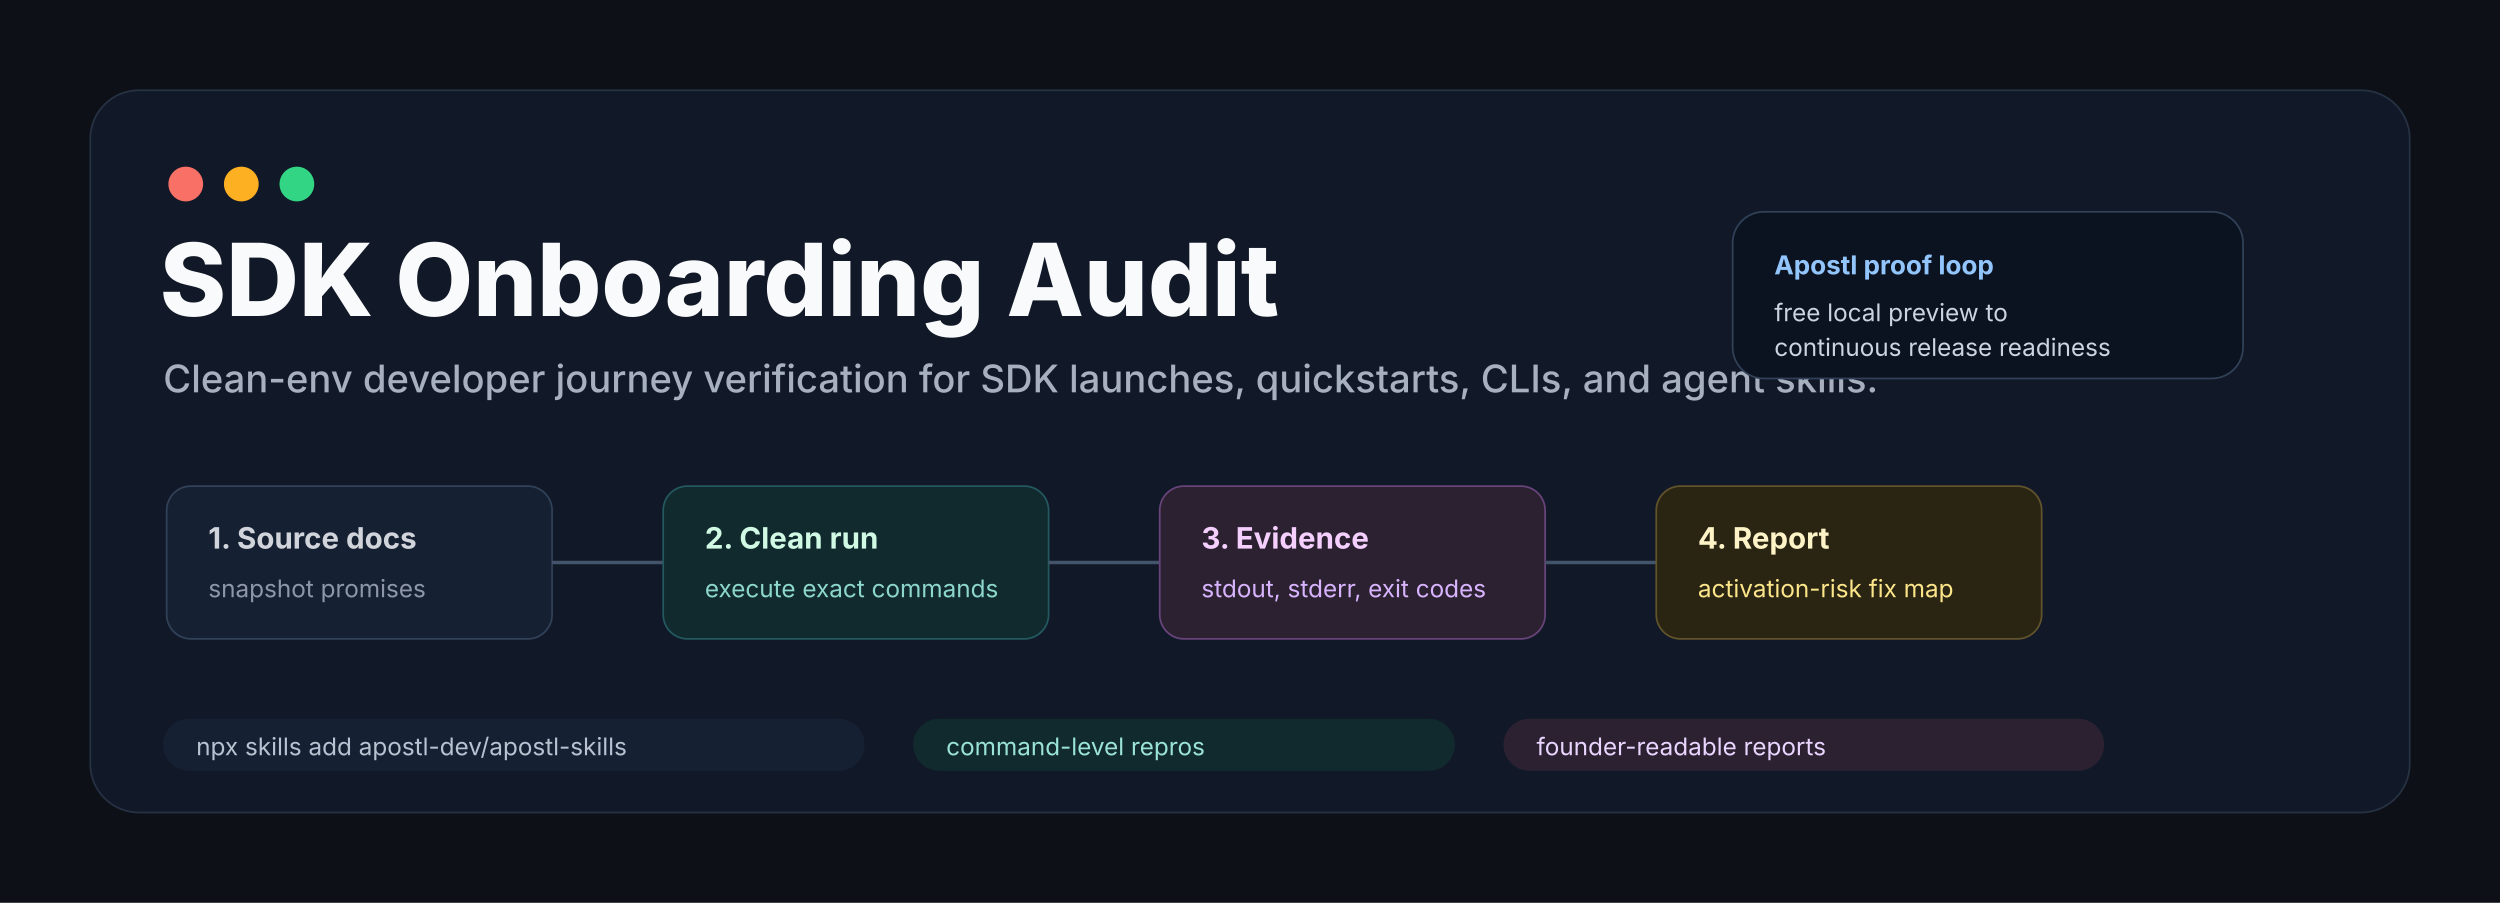
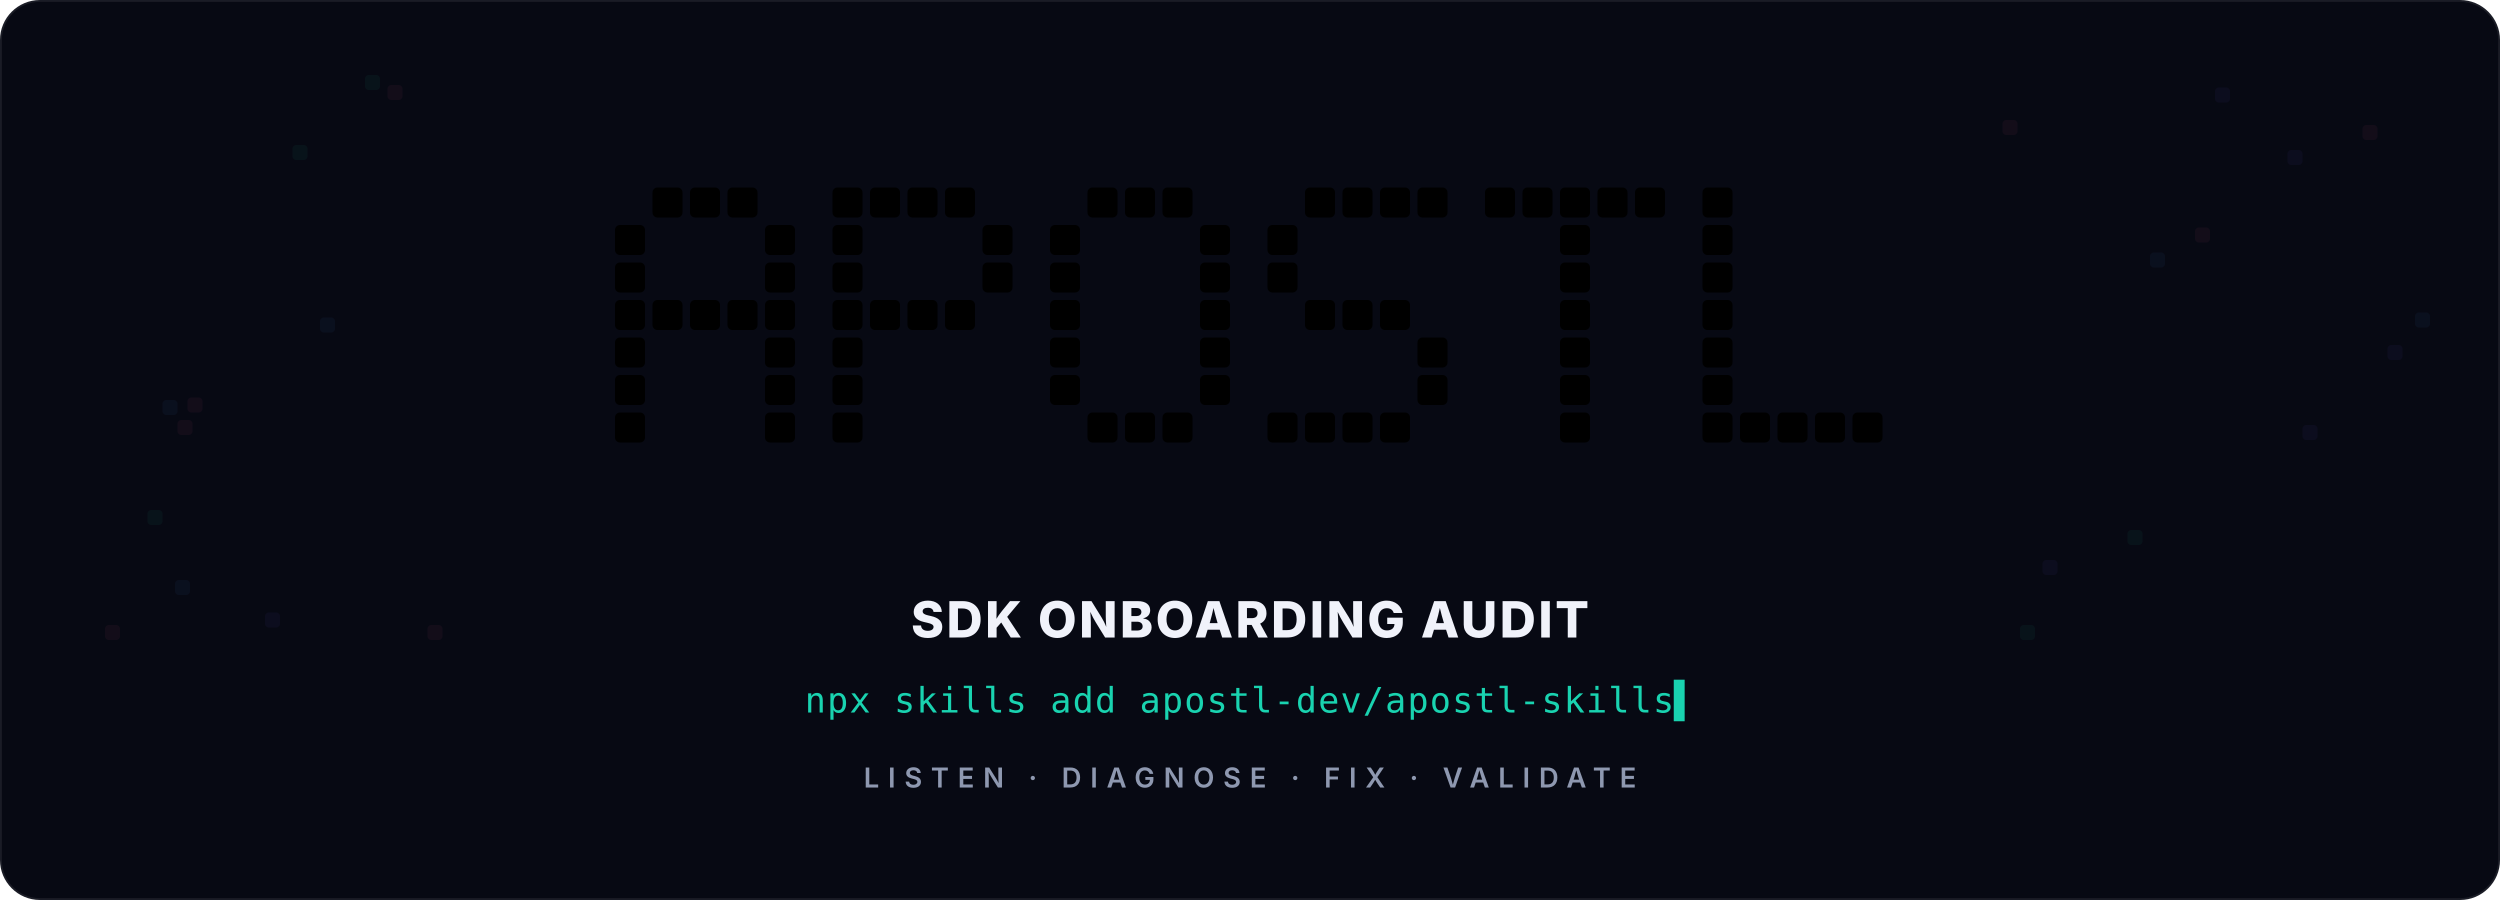
- <svg xmlns="http://www.w3.org/2000/svg" width="1440" height="520" viewBox="0 0 1440 520" fill="none" role="img" aria-labelledby="title desc">
-   <rect width="1440" height="520" fill="#0D1117" />
-   <rect x="52" y="52" width="1336" height="416" rx="28" fill="#111827" stroke="#263244" />
-   <circle cx="107" cy="106" r="10" fill="#F97066" />
-   <circle cx="139" cy="106" r="10" fill="#FDB022" />
-   <circle cx="171" cy="106" r="10" fill="#32D583" />
-   <text x="92" y="182" fill="#F9FAFB" font-family="Inter, ui-sans-serif, system-ui, -apple-system, BlinkMacSystemFont, Segoe UI, sans-serif" font-size="58" font-weight="760" letter-spacing="0">SDK Onboarding Audit</text>
-   <text x="94" y="226" fill="#A7B0BE" font-family="Inter, ui-sans-serif, system-ui, -apple-system, BlinkMacSystemFont, Segoe UI, sans-serif" font-size="22" font-weight="450" letter-spacing="0">Clean-env developer journey verification for SDK launches, quickstarts, CLIs, and agent skills.</text>
-   <g transform="translate(96 280)">
-     <rect x="0" y="0" width="222" height="88" rx="14" fill="#162033" stroke="#314158" />
-     <text x="24" y="36" fill="#D1D5DB" font-family="Inter, ui-sans-serif, system-ui" font-size="17" font-weight="700">1. Source docs</text>
-     <text x="24" y="64" fill="#8D97A8" font-family="Inter, ui-sans-serif, system-ui" font-size="14">snapshot promises</text>
-     <path d="M222 44H286" stroke="#44546A" stroke-width="2" />
+ <svg xmlns="http://www.w3.org/2000/svg" viewBox="0 0 1000 360" width="1000" height="360">
+   <defs>
+     <linearGradient id="line-grad" x1="0%" y1="0%" x2="100%" y2="0%">
+       <stop offset="0%" stop-color="#704cff" stop-opacity="0" />
+       <stop offset="25%" stop-color="#ff4d98" stop-opacity="0.8" />
+       <stop offset="50%" stop-color="#704cff" stop-opacity="0.8" />
+       <stop offset="75%" stop-color="#19d3b0" stop-opacity="0.8" />
+       <stop offset="100%" stop-color="#4a8dff" stop-opacity="0" />
+     </linearGradient>
+     <style>
+       @keyframes blink { 0%,100% { opacity: 1; } 50% { opacity: 0; } }
+       @keyframes pulse-pink {
+         0%,100% { fill: #ff4d98; opacity: 0.75; filter: drop-shadow(0 0 2px rgba(255, 77, 152, 0.4)); }
+         50% { fill: #ff4d98; opacity: 1; filter: drop-shadow(0 0 10px rgba(255, 77, 152, 0.9)); }
+       }
+       @keyframes pulse-purple {
+         0%,100% { fill: #704cff; opacity: 0.75; filter: drop-shadow(0 0 2px rgba(112, 76, 255, 0.4)); }
+         50% { fill: #704cff; opacity: 1; filter: drop-shadow(0 0 10px rgba(112, 76, 255, 0.9)); }
+       }
+       @keyframes pulse-teal {
+         0%,100% { fill: #19d3b0; opacity: 0.75; filter: drop-shadow(0 0 2px rgba(25, 211, 176, 0.4)); }
+         50% { fill: #19d3b0; opacity: 1; filter: drop-shadow(0 0 10px rgba(25, 211, 176, 0.9)); }
+       }
+       @keyframes pulse-blue {
+         0%,100% { fill: #4a8dff; opacity: 0.75; filter: drop-shadow(0 0 2px rgba(74, 141, 255, 0.4)); }
+         50% { fill: #4a8dff; opacity: 1; filter: drop-shadow(0 0 10px rgba(74, 141, 255, 0.9)); }
+       }
+       @keyframes spark { 0%,100% { opacity: 0.05; transform: translateY(0px); } 50% { opacity: 0.8; transform: translateY(-4px); } }
+       .cursor { animation: blink 1s step-end infinite; }
+       .lt-pink { animation: pulse-pink 2.4s ease-in-out infinite; }
+       .lt-purple { animation: pulse-purple 2.4s ease-in-out infinite; }
+       .lt-teal { animation: pulse-teal 2.4s ease-in-out infinite; }
+       .lt-blue { animation: pulse-blue 2.4s ease-in-out infinite; }
+       .spark { opacity: 0.05; animation: spark 3.5s ease-in-out infinite; }
+     </style>
+   </defs>
+   <rect width="1000" height="360" rx="16" fill="#070913" />
+   <rect width="1000" height="360" rx="16" fill="none" stroke="rgba(255,255,255,0.08)" stroke-width="1.5" />
+   <g>
+     <rect x="65" y="160" width="6" height="6" rx="1.5" fill="#4a8dff" class="spark" style="animation-delay:0.273s" />
+     <rect x="42" y="250" width="6" height="6" rx="1.5" fill="#ff4d98" class="spark" style="animation-delay:0.459s" />
+     <rect x="70" y="232" width="6" height="6" rx="1.5" fill="#4a8dff" class="spark" style="animation-delay:1.789s" />
+     <rect x="128" y="127" width="6" height="6" rx="1.5" fill="#4a8dff" class="spark" style="animation-delay:1.587s" />
+     <rect x="171" y="250" width="6" height="6" rx="1.5" fill="#ff4d98" class="spark" style="animation-delay:2.041s" />
+     <rect x="59" y="204" width="6" height="6" rx="1.5" fill="#19d3b0" class="spark" style="animation-delay:2.306s" />
+     <rect x="117" y="58" width="6" height="6" rx="1.5" fill="#19d3b0" class="spark" style="animation-delay:1.304s" />
+     <rect x="146" y="30" width="6" height="6" rx="1.5" fill="#19d3b0" class="spark" style="animation-delay:2.916s" />
+     <rect x="75" y="159" width="6" height="6" rx="1.5" fill="#ff4d98" class="spark" style="animation-delay:2.612s" />
+     <rect x="106" y="245" width="6" height="6" rx="1.5" fill="#704cff" class="spark" style="animation-delay:0.459s" />
+     <rect x="71" y="168" width="6" height="6" rx="1.5" fill="#ff4d98" class="spark" style="animation-delay:1.797s" />
+     <rect x="155" y="34" width="6" height="6" rx="1.5" fill="#ff4d98" class="spark" style="animation-delay:2.787s" />
+     <rect x="878" y="91" width="6" height="6" rx="1.5" fill="#ff4d98" class="spark" style="animation-delay:0.723s" />
+     <rect x="945" y="50" width="6" height="6" rx="1.5" fill="#ff4d98" class="spark" style="animation-delay:2.196s" />
+     <rect x="817" y="224" width="6" height="6" rx="1.5" fill="#704cff" class="spark" style="animation-delay:0.385s" />
+     <rect x="921" y="170" width="6" height="6" rx="1.5" fill="#704cff" class="spark" style="animation-delay:0.795s" />
+     <rect x="955" y="138" width="6" height="6" rx="1.5" fill="#704cff" class="spark" style="animation-delay:2.787s" />
+     <rect x="851" y="212" width="6" height="6" rx="1.5" fill="#19d3b0" class="spark" style="animation-delay:1.197s" />
+     <rect x="966" y="125" width="6" height="6" rx="1.5" fill="#4a8dff" class="spark" style="animation-delay:2.699s" />
+     <rect x="915" y="60" width="6" height="6" rx="1.5" fill="#704cff" class="spark" style="animation-delay:0.674s" />
+     <rect x="886" y="35" width="6" height="6" rx="1.5" fill="#704cff" class="spark" style="animation-delay:1.765s" />
+     <rect x="801" y="48" width="6" height="6" rx="1.5" fill="#ff4d98" class="spark" style="animation-delay:0.687s" />
+     <rect x="808" y="250" width="6" height="6" rx="1.5" fill="#19d3b0" class="spark" style="animation-delay:0.213s" />
+     <rect x="860" y="101" width="6" height="6" rx="1.5" fill="#4a8dff" class="spark" style="animation-delay:0.643s" />
  </g>
-   <g transform="translate(382 280)">
-     <rect x="0" y="0" width="222" height="88" rx="14" fill="#102A2D" stroke="#245860" />
-     <text x="24" y="36" fill="#D1FAE5" font-family="Inter, ui-sans-serif, system-ui" font-size="17" font-weight="700">2. Clean run</text>
-     <text x="24" y="64" fill="#8DD7CD" font-family="Inter, ui-sans-serif, system-ui" font-size="14">execute exact commands</text>
-     <path d="M222 44H286" stroke="#44546A" stroke-width="2" />
+   <g>
+     <rect x="261" y="75" width="12" height="12" rx="2" class="lt-pink" style="animation-delay:1.151s" />
+     <rect x="276" y="75" width="12" height="12" rx="2" class="lt-pink" style="animation-delay:0.045s" />
+     <rect x="291" y="75" width="12" height="12" rx="2" class="lt-pink" style="animation-delay:0.495s" />
+     <rect x="246" y="90" width="12" height="12" rx="2" class="lt-pink" style="animation-delay:0.402s" />
+     <rect x="306" y="90" width="12" height="12" rx="2" class="lt-pink" style="animation-delay:1.326s" />
+     <rect x="246" y="105" width="12" height="12" rx="2" class="lt-pink" style="animation-delay:1.218s" />
+     <rect x="306" y="105" width="12" height="12" rx="2" class="lt-pink" style="animation-delay:1.606s" />
+     <rect x="246" y="120" width="12" height="12" rx="2" class="lt-pink" style="animation-delay:0.156s" />
+     <rect x="261" y="120" width="12" height="12" rx="2" class="lt-pink" style="animation-delay:0.759s" />
+     <rect x="276" y="120" width="12" height="12" rx="2" class="lt-pink" style="animation-delay:0.054s" />
+     <rect x="291" y="120" width="12" height="12" rx="2" class="lt-pink" style="animation-delay:0.394s" />
+     <rect x="306" y="120" width="12" height="12" rx="2" class="lt-pink" style="animation-delay:0.910s" />
+     <rect x="246" y="135" width="12" height="12" rx="2" class="lt-pink" style="animation-delay:0.048s" />
+     <rect x="306" y="135" width="12" height="12" rx="2" class="lt-pink" style="animation-delay:0.358s" />
+     <rect x="246" y="150" width="12" height="12" rx="2" class="lt-pink" style="animation-delay:1.170s" />
+     <rect x="306" y="150" width="12" height="12" rx="2" class="lt-pink" style="animation-delay:0.981s" />
+     <rect x="246" y="165" width="12" height="12" rx="2" class="lt-pink" style="animation-delay:0.397s" />
+     <rect x="306" y="165" width="12" height="12" rx="2" class="lt-pink" style="animation-delay:1.061s" />
+     <rect x="333" y="75" width="12" height="12" rx="2" class="lt-pink" style="animation-delay:1.457s" />
+     <rect x="348" y="75" width="12" height="12" rx="2" class="lt-pink" style="animation-delay:0.012s" />
+     <rect x="363" y="75" width="12" height="12" rx="2" class="lt-purple" style="animation-delay:1.450s" />
+     <rect x="378" y="75" width="12" height="12" rx="2" class="lt-purple" style="animation-delay:1.257s" />
+     <rect x="333" y="90" width="12" height="12" rx="2" class="lt-pink" style="animation-delay:0.612s" />
+     <rect x="393" y="90" width="12" height="12" rx="2" class="lt-purple" style="animation-delay:0.280s" />
+     <rect x="333" y="105" width="12" height="12" rx="2" class="lt-pink" style="animation-delay:1.723s" />
+     <rect x="393" y="105" width="12" height="12" rx="2" class="lt-purple" style="animation-delay:0.606s" />
+     <rect x="333" y="120" width="12" height="12" rx="2" class="lt-pink" style="animation-delay:0.167s" />
+     <rect x="348" y="120" width="12" height="12" rx="2" class="lt-pink" style="animation-delay:0.174s" />
+     <rect x="363" y="120" width="12" height="12" rx="2" class="lt-purple" style="animation-delay:1.525s" />
+     <rect x="378" y="120" width="12" height="12" rx="2" class="lt-purple" style="animation-delay:1.087s" />
+     <rect x="333" y="135" width="12" height="12" rx="2" class="lt-pink" style="animation-delay:1.453s" />
+     <rect x="333" y="150" width="12" height="12" rx="2" class="lt-pink" style="animation-delay:1.314s" />
+     <rect x="333" y="165" width="12" height="12" rx="2" class="lt-pink" style="animation-delay:0.965s" />
+     <rect x="435" y="75" width="12" height="12" rx="2" class="lt-purple" style="animation-delay:1.752s" />
+     <rect x="450" y="75" width="12" height="12" rx="2" class="lt-purple" style="animation-delay:0.681s" />
+     <rect x="465" y="75" width="12" height="12" rx="2" class="lt-purple" style="animation-delay:0.994s" />
+     <rect x="420" y="90" width="12" height="12" rx="2" class="lt-purple" style="animation-delay:1.493s" />
+     <rect x="480" y="90" width="12" height="12" rx="2" class="lt-purple" style="animation-delay:1.113s" />
+     <rect x="420" y="105" width="12" height="12" rx="2" class="lt-purple" style="animation-delay:1.551s" />
+     <rect x="480" y="105" width="12" height="12" rx="2" class="lt-purple" style="animation-delay:1.039s" />
+     <rect x="420" y="120" width="12" height="12" rx="2" class="lt-purple" style="animation-delay:1.268s" />
+     <rect x="480" y="120" width="12" height="12" rx="2" class="lt-purple" style="animation-delay:0.082s" />
+     <rect x="420" y="135" width="12" height="12" rx="2" class="lt-purple" style="animation-delay:0.410s" />
+     <rect x="480" y="135" width="12" height="12" rx="2" class="lt-purple" style="animation-delay:0.521s" />
+     <rect x="420" y="150" width="12" height="12" rx="2" class="lt-purple" style="animation-delay:0.144s" />
+     <rect x="480" y="150" width="12" height="12" rx="2" class="lt-purple" style="animation-delay:0.419s" />
+     <rect x="435" y="165" width="12" height="12" rx="2" class="lt-purple" style="animation-delay:0.182s" />
+     <rect x="450" y="165" width="12" height="12" rx="2" class="lt-purple" style="animation-delay:0.500s" />
+     <rect x="465" y="165" width="12" height="12" rx="2" class="lt-purple" style="animation-delay:1.144s" />
+     <rect x="522" y="75" width="12" height="12" rx="2" class="lt-teal" style="animation-delay:0.657s" />
+     <rect x="537" y="75" width="12" height="12" rx="2" class="lt-teal" style="animation-delay:0.666s" />
+     <rect x="552" y="75" width="12" height="12" rx="2" class="lt-teal" style="animation-delay:0.377s" />
+     <rect x="567" y="75" width="12" height="12" rx="2" class="lt-teal" style="animation-delay:0.481s" />
+     <rect x="507" y="90" width="12" height="12" rx="2" class="lt-teal" style="animation-delay:1.686s" />
+     <rect x="507" y="105" width="12" height="12" rx="2" class="lt-teal" style="animation-delay:1.166s" />
+     <rect x="522" y="120" width="12" height="12" rx="2" class="lt-teal" style="animation-delay:1.096s" />
+     <rect x="537" y="120" width="12" height="12" rx="2" class="lt-teal" style="animation-delay:0.308s" />
+     <rect x="552" y="120" width="12" height="12" rx="2" class="lt-teal" style="animation-delay:1.312s" />
+     <rect x="567" y="135" width="12" height="12" rx="2" class="lt-teal" style="animation-delay:0.294s" />
+     <rect x="567" y="150" width="12" height="12" rx="2" class="lt-teal" style="animation-delay:0.683s" />
+     <rect x="507" y="165" width="12" height="12" rx="2" class="lt-teal" style="animation-delay:1.781s" />
+     <rect x="522" y="165" width="12" height="12" rx="2" class="lt-teal" style="animation-delay:1.152s" />
+     <rect x="537" y="165" width="12" height="12" rx="2" class="lt-teal" style="animation-delay:1.003s" />
+     <rect x="552" y="165" width="12" height="12" rx="2" class="lt-teal" style="animation-delay:1.232s" />
+     <rect x="594" y="75" width="12" height="12" rx="2" class="lt-teal" style="animation-delay:1.517s" />
+     <rect x="609" y="75" width="12" height="12" rx="2" class="lt-teal" style="animation-delay:1.397s" />
+     <rect x="624" y="75" width="12" height="12" rx="2" class="lt-blue" style="animation-delay:0.412s" />
+     <rect x="639" y="75" width="12" height="12" rx="2" class="lt-blue" style="animation-delay:0.058s" />
+     <rect x="654" y="75" width="12" height="12" rx="2" class="lt-blue" style="animation-delay:0.568s" />
+     <rect x="624" y="90" width="12" height="12" rx="2" class="lt-blue" style="animation-delay:0.482s" />
+     <rect x="624" y="105" width="12" height="12" rx="2" class="lt-blue" style="animation-delay:0.380s" />
+     <rect x="624" y="120" width="12" height="12" rx="2" class="lt-blue" style="animation-delay:1.697s" />
+     <rect x="624" y="135" width="12" height="12" rx="2" class="lt-blue" style="animation-delay:1.577s" />
+     <rect x="624" y="150" width="12" height="12" rx="2" class="lt-blue" style="animation-delay:0.566s" />
+     <rect x="624" y="165" width="12" height="12" rx="2" class="lt-blue" style="animation-delay:1.180s" />
+     <rect x="681" y="75" width="12" height="12" rx="2" class="lt-blue" style="animation-delay:0.712s" />
+     <rect x="681" y="90" width="12" height="12" rx="2" class="lt-blue" style="animation-delay:1.646s" />
+     <rect x="681" y="105" width="12" height="12" rx="2" class="lt-blue" style="animation-delay:0.826s" />
+     <rect x="681" y="120" width="12" height="12" rx="2" class="lt-blue" style="animation-delay:0.477s" />
+     <rect x="681" y="135" width="12" height="12" rx="2" class="lt-blue" style="animation-delay:0.444s" />
+     <rect x="681" y="150" width="12" height="12" rx="2" class="lt-blue" style="animation-delay:1.010s" />
+     <rect x="681" y="165" width="12" height="12" rx="2" class="lt-blue" style="animation-delay:0.473s" />
+     <rect x="696" y="165" width="12" height="12" rx="2" class="lt-blue" style="animation-delay:1.052s" />
+     <rect x="711" y="165" width="12" height="12" rx="2" class="lt-blue" style="animation-delay:1.616s" />
+     <rect x="726" y="165" width="12" height="12" rx="2" class="lt-blue" style="animation-delay:0.719s" />
+     <rect x="741" y="165" width="12" height="12" rx="2" class="lt-blue" style="animation-delay:0.395s" />
  </g>
-   <g transform="translate(668 280)">
-     <rect x="0" y="0" width="222" height="88" rx="14" fill="#2B2131" stroke="#68447A" />
-     <text x="24" y="36" fill="#F5D0FE" font-family="Inter, ui-sans-serif, system-ui" font-size="17" font-weight="700">3. Evidence</text>
-     <text x="24" y="64" fill="#D8B4FE" font-family="Inter, ui-sans-serif, system-ui" font-size="14">stdout, stderr, exit codes</text>
-     <path d="M222 44H286" stroke="#44546A" stroke-width="2" />
-   </g>
-   <g transform="translate(954 280)">
-     <rect x="0" y="0" width="222" height="88" rx="14" fill="#2A2513" stroke="#61532B" />
-     <text x="24" y="36" fill="#FEF3C7" font-family="Inter, ui-sans-serif, system-ui" font-size="17" font-weight="700">4. Report</text>
-     <text x="24" y="64" fill="#FDE68A" font-family="Inter, ui-sans-serif, system-ui" font-size="14">activation-risk fix map</text>
-   </g>
-   <g transform="translate(998 122)">
-     <rect width="294" height="96" rx="18" fill="#0B1220" stroke="#314158" />
-     <text x="24" y="36" fill="#93C5FD" font-family="Inter, ui-sans-serif, system-ui" font-size="15" font-weight="700">Apostl proof loop</text>
-     <text x="24" y="63" fill="#CBD5E1" font-family="Inter, ui-sans-serif, system-ui" font-size="14">free local preview to</text>
-     <text x="24" y="83" fill="#CBD5E1" font-family="Inter, ui-sans-serif, system-ui" font-size="14">continuous release readiness</text>
-   </g>
-   <rect x="94" y="414" width="404" height="30" rx="15" fill="#162033" />
-   <text x="113" y="435" fill="#B8C2D1" font-family="Inter, ui-sans-serif, system-ui" font-size="14">npx skills add apostl-dev/apostl-skills</text>
-   <rect x="526" y="414" width="312" height="30" rx="15" fill="#102A2D" />
-   <text x="545" y="435" fill="#9BE3D8" font-family="Inter, ui-sans-serif, system-ui" font-size="14">command-level repros</text>
-   <rect x="866" y="414" width="346" height="30" rx="15" fill="#2B2131" />
-   <text x="885" y="435" fill="#E9D5FF" font-family="Inter, ui-sans-serif, system-ui" font-size="14">founder-readable reports</text>
+   <line x1="120" y1="215" x2="880" y2="215" stroke="url(#line-grad)" stroke-width="1.5" />
+   <text x="500" y="255" text-anchor="middle" font-family="'Outfit', 'Inter', -apple-system, sans-serif" font-size="20" font-weight="800" fill="#f0f2fa" letter-spacing="1">SDK ONBOARDING AUDIT</text>
+   <text x="500" y="285" text-anchor="middle" font-family="'JetBrains Mono', 'Menlo', 'Fira Code', monospace" font-size="14" fill="#19d3b0" letter-spacing="0.5">npx skills add apostl-dev/apostl-skills<tspan class="cursor" fill="#19d3b0">▌</tspan>
+   </text>
+   <text x="500" y="315" text-anchor="middle" font-family="'Outfit', 'Inter', -apple-system, sans-serif" font-size="11" font-weight="600" fill="#8e98b0" letter-spacing="3.5">LISTEN  ·  DIAGNOSE  ·  FIX  ·  VALIDATE</text>
</svg>
